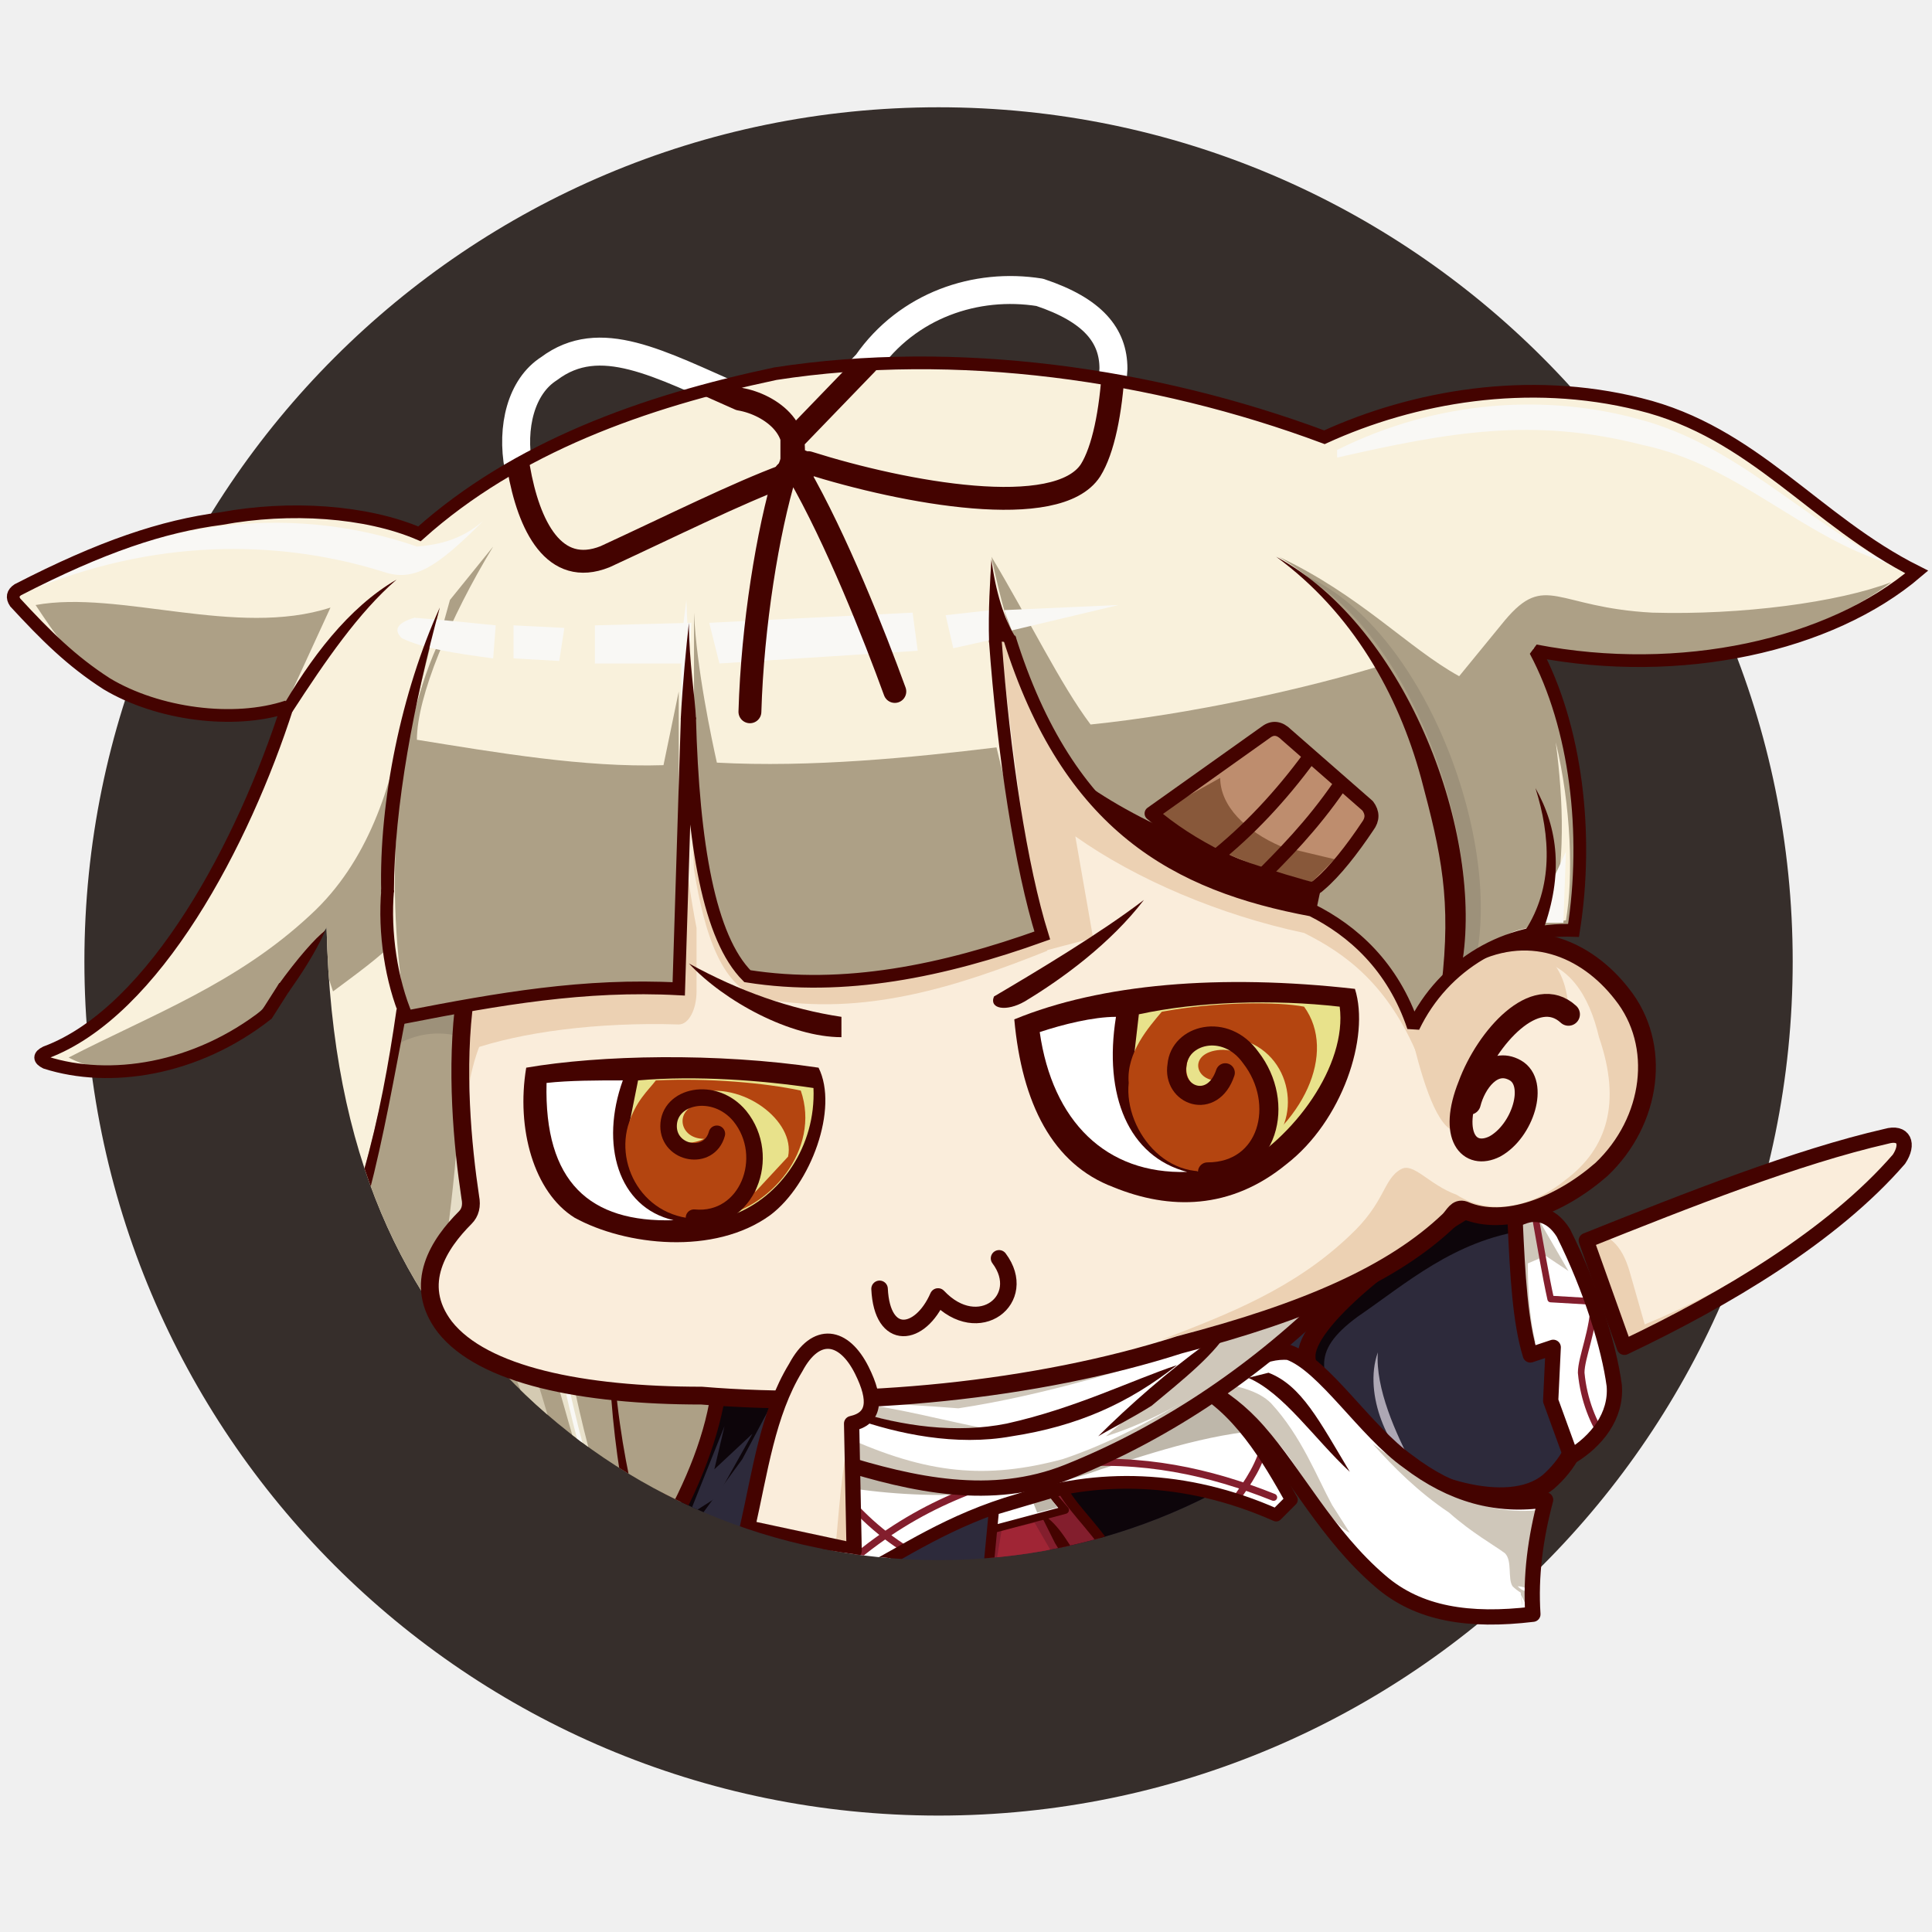
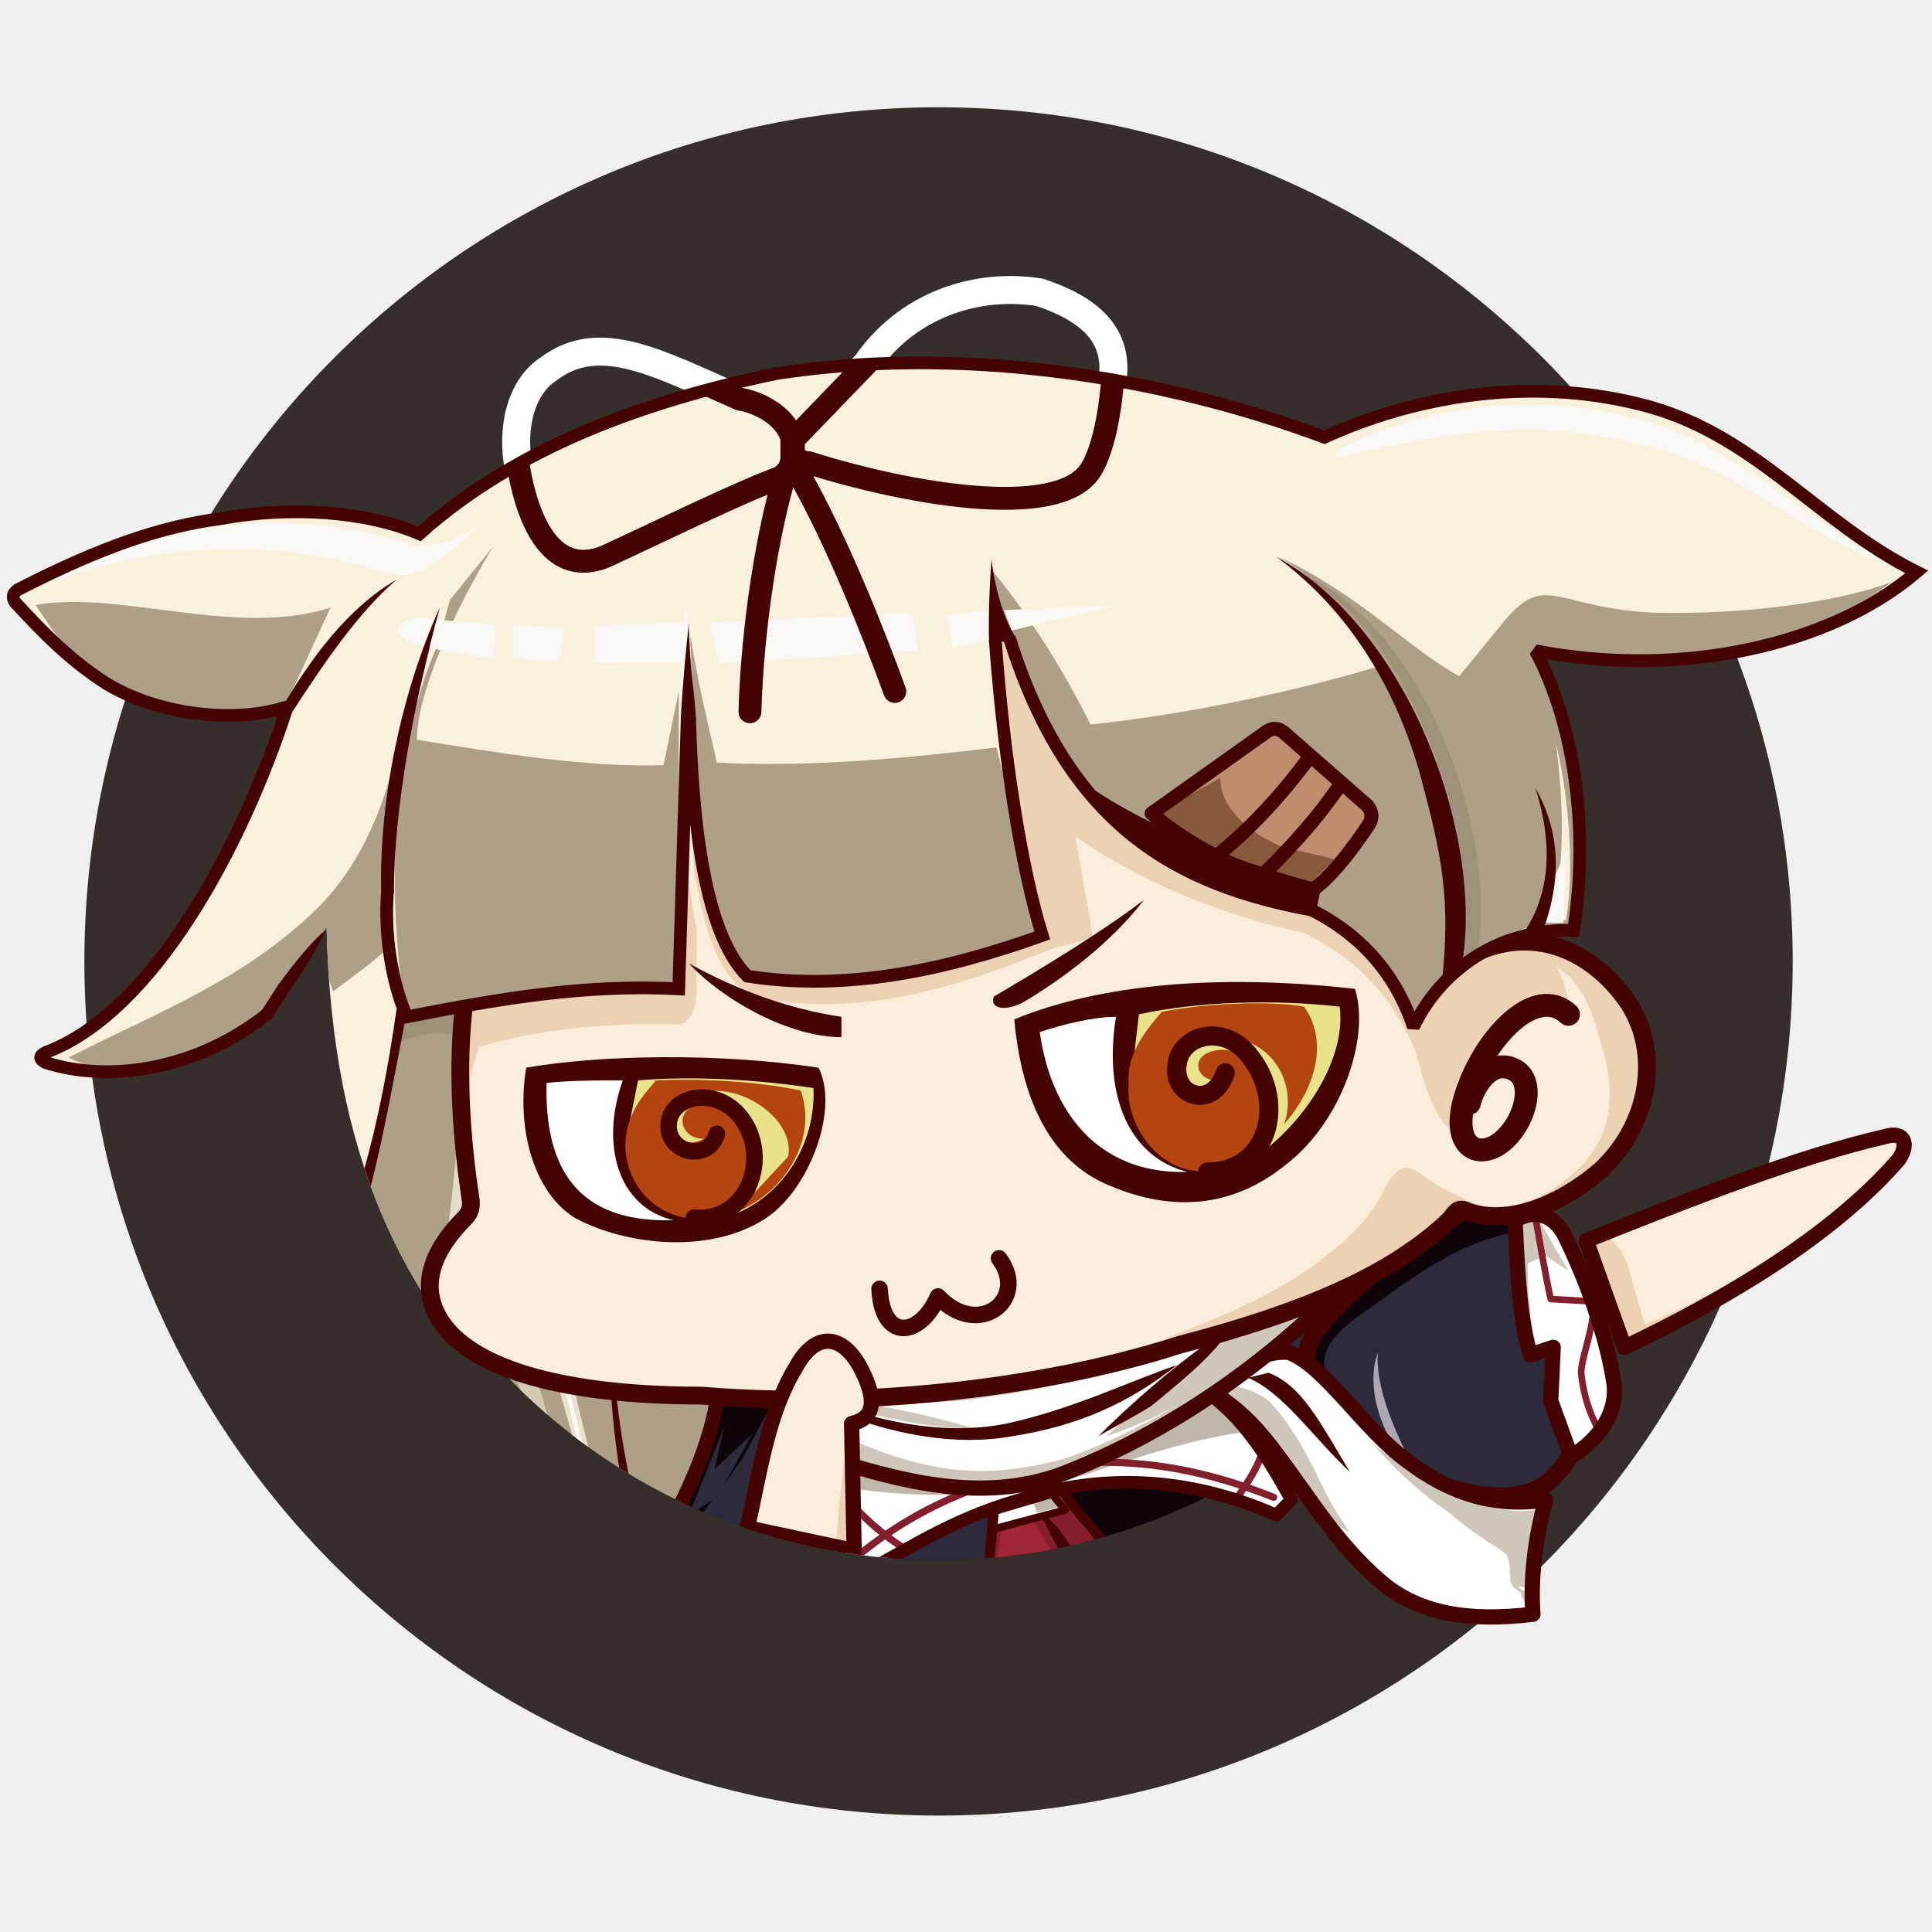
<svg xmlns="http://www.w3.org/2000/svg" viewBox="0 0 760 760">
  <defs>
    <g id="bow-lines" fill="none" stroke-linejoin="round" stroke-linecap="round">
      <path d="M309 187C319 170 303 159 291 157C259 143 236 130 216 145C205 152 201 168 204 184C208 207 218 227 238 219C264 207 290 194 309 187ZM313 172L341 143C357 120 384 111 409 115C430 122 438 132 438 145C437 162 434 177 429 185C416 205 356 194 318 182" />
      <path d="M309 186C302 209 296 246 295 280M314 186C329 212 344 250 352 272" />
    </g>
    <mask id="bow-on-dark-frame" maskUnits="userSpaceOnUse" x="0" y="0" width="760" height="760">
      <rect width="760" height="760" fill="#000" />
      <circle cx="369.2" cy="378.2" r="336" fill="#fff" />
      <use href="#hair-silhouette" fill="#000" stroke="#000" stroke-width="5" stroke-linejoin="round" />
    </mask>
    <path id="hair-contour" d="M112 388L105 399C77 421 43 426 18 418Q14 416 18 414C61 398 96 331 113 278C92 285 62 281 42 269C28 260 18 250 6 237Q4 234 7 232C40 215 64 207 87 204C114 199 144 201 165 210C203 176 253 158 305 147C376 136 454 147 521 172C556 156 601 148 645 159C690 170 714 205 754 225C720 254 661 267 604 256C620 286 625 328 619 366C593 365 568 379 556 404C548 380 532 366 516 358C462.9 348.1 420.33 325.24 397.038 250.783M391.521 251.739C394.778 296.969 401.7 341.44 410 368C371 382 332 390 294 384C279.04 369.04 272.598 332.397 271.268 282.248M270.34 282L267 389C230 387 196 393 160 400C154 386 151 367 152.5 350" />
    <clipPath id="rear-hair-paint">
      <path d="M131 300C121 408 140 474 176 523L206 541L209 419L210 280Z" />
    </clipPath>
    <path id="sleeve-fabric-silhouette" d="M580 474C597 470 604 480 609 493L619 529C626 549 625 569 609 583C593 596 558 584 543 571C528 558 514 542 514 534C513 520 550 491 580 474Z" />
    <clipPath id="sleeve-fabric-paint">
      <use href="#sleeve-fabric-silhouette" />
    </clipPath>
    <path id="torso-silhouette" d="M284 540C385 551 457 515 553 482L597 562L533 649L285 671L262 593Z" />
    <clipPath id="torso-paint">
      <use href="#torso-silhouette" />
    </clipPath>
    <path id="necktie-silhouette" d="M391 594L418 586C423 595 433 603 439 615L411 643L387 636Z" />
    <clipPath id="necktie-paint">
      <use href="#necktie-silhouette" />
    </clipPath>
    <path id="sailor-collar-silhouette" d="M327 564C367 575 407 574 443 558L468 544C487 553 499 574 508 590L502 596C466 580 431 580 401 590C373 598 355 611 339 619L326 609Z" />
    <clipPath id="sailor-collar-paint">
      <use href="#sailor-collar-silhouette" />
    </clipPath>
    <path id="raised-arm-silhouette" d="M624 488C664 472 707 455 742 447C749 445 751 450 747 456C721 486 679 511 639 530Z" />
    <clipPath id="raised-arm-paint">
      <use href="#raised-arm-silhouette" />
    </clipPath>
    <path id="sleeve-cuff-silhouette" d="M596 480C603 476 610 477 615 485C626 507 633 530 635 545C636 557 628 567 618 573L610 551L611 530L602 533C598 520 597 502 596 480Z" />
    <clipPath id="sleeve-cuff-paint">
      <use href="#sleeve-cuff-silhouette" />
    </clipPath>
    <path id="scarf-tail-silhouette" d="M474 546C486 538 497 531 507 532C521 537 537 563 554 575C571 588 589 593 608 590C604 605 602 620 603 635C578 638 558 635 543 622C522 604 510 580 495 563C488 555 481 550 474 546Z" />
    <clipPath id="scarf-tail-paint">
      <use href="#scarf-tail-silhouette" />
    </clipPath>
    <path id="neck-scarf-silhouette" d="M330 544C381 548 449 529 502 515L526 508C496 538 460 563 420 579C390 591 359 584 330 575Z" />
    <clipPath id="neck-scarf-paint">
      <use href="#neck-scarf-silhouette" />
    </clipPath>
    <path id="hair-silhouette" d="M7 232C40 215 64 207 87 204C114 199 144 201 165 210C203 176 253 158 305 147C376 136 454 147 521 172C556 156 601 148 645 159C690 170 714 205 754 225C720 254 661 267 604 256C620 286 625 328 619 366C593 365 568 379 556 404C548 380 532 366 516 358C457 347 411 320 390 224C392 278 400 336 410 368C371 382 332 390 294 384C277 367 271 322 271 261L267 389C230 387 196 393 160 400C151 377 149 346 154 308C138 353 112 393 83 414C61 423 40 423 18 418Q14 416 18 414C61 398 96 331 113 278C92 285 62 281 42 269C28 260 18 250 6 237Q4 234 7 232Z" />
    <clipPath id="hair-paint">
      <use href="#hair-silhouette" />
    </clipPath>
    <path id="hair-clip-silhouette" d="M453 320L498 288Q502 285 506 289L538 317Q541 321 538 325C532 334 525 343 519 348Q516 351 512 349C490 344 468 333 453 320Z" />
    <clipPath id="hair-clip-paint">
      <use href="#hair-clip-silhouette" />
    </clipPath>
    <path id="finger-silhouette" d="M294 601C299 579 302 556 313 538C321 523 332 525 339 539C345 551 344 558 335 560L336 610Z" />
    <clipPath id="finger-paint">
      <use href="#finger-silhouette" />
    </clipPath>
    <path id="face-silhouette" d="M180 260C255 190 395 185 490 240C530 274 555 345 576 377C601 363 624 373 638 391C654 411 650 441 630 460C614 474 592 483 576 476C573 475 572 478 570 480C548 501 514 516 464 529C408 547 336 554 276 549C229 549 190 541 175 522C162 505 173 489 183 479Q186 476 185 471C182 451 179 420 183 392Z" />
    <clipPath id="portrait-opening">
      <circle cx="369.2" cy="378.2" r="235.5" />
    </clipPath>
    <clipPath id="collar-opening">
      <circle cx="369.2" cy="378.2" r="235.5" />
      <path d="M430 500H515V600H490L430 570Z" />
    </clipPath>
    <clipPath id="face-area">
      <use href="#face-silhouette" />
    </clipPath>
  </defs>
  <g id="circular-frame">
    <circle cx="369.2" cy="378.2" r="336" fill="#362e2b" />
  </g>
  <g id="character" stroke="#440300" stroke-linejoin="round" stroke-linecap="round">
    <g id="uniform">
      <g id="torso" clip-path="url(#portrait-opening)">
        <use href="#torso-silhouette" fill="#2d2a3b" stroke="none" />
        <g clip-path="url(#torso-paint)">
          <path fill="#0d050a" stroke="none" d="M285 545L308 544L292 574L273 600L267 591ZM396 587L497 575L502 595L418 619Z" />
          <path fill="#2d2a3b" stroke="none" d="M285 561L281 578L296 564L282 589L271 596Z" />
          <g id="necktie">
            <use href="#necktie-silhouette" fill="#831e2d" stroke="none" />
            <g clip-path="url(#necktie-paint)">
              <path fill="#a02535" stroke="none" d="M394 602L407 599L418 618L397 632L389 632Z" />
              <path fill="#440300" stroke="none" d="M409 595C418 600 421 610 427 616L423 620L415 607Z" />
              <path fill="#fff" stroke-width="3" d="M390 592L413 587L419 594L389 602Z" />
              <path fill="#beb7aa" stroke="none" d="M406 590L413 589L416 593L408 595Z" />
            </g>
            <use href="#necktie-silhouette" fill="none" stroke="#440300" stroke-width="4" />
          </g>
        </g>
        <use href="#torso-silhouette" fill="none" stroke="#440300" stroke-width="7" />
      </g>
      <g id="sailor-collar" clip-path="url(#collar-opening)">
        <use href="#sailor-collar-silhouette" fill="#fff" stroke="none" />
        <g clip-path="url(#sailor-collar-paint)">
          <path id="scarf-on-collar-shadow" fill="#beb7aa" stroke="none" d="M330 567C365 579 404 578 436 565L468 548L505 562C478 563 455 571 433 578C406 588 369 591 332 585Z" />
          <path fill="none" stroke="#831e2d" stroke-width="2.8" d="M331 587C341 599 351 607 364 614M335 614C361 592 388 582 419 576C449 573 476 579 501 589M498 566C496 576 491 583 486 590" />
        </g>
        <use href="#sailor-collar-silhouette" fill="none" stroke="#440300" stroke-width="5" />
      </g>
      <g id="raised-arm">
        <use href="#raised-arm-silhouette" fill="#faeddb" stroke="none" />
        <g clip-path="url(#raised-arm-paint)">
          <path fill="#ecd1b3" stroke="none" d="M621 484C633 484 638 490 641 500L647 521C681 507 718 484 746 458C726 484 681 514 637 533Z" />
        </g>
        <use href="#raised-arm-silhouette" fill="none" stroke="#440300" stroke-width="6" />
      </g>
      <g id="right-sleeve">
        <g id="sleeve-fabric">
          <use href="#sleeve-fabric-silhouette" fill="#2d2a3b" stroke="none" />
          <g clip-path="url(#sleeve-fabric-paint)">
            <path fill="#0d050a" stroke="none" d="M577 479L595 476L600 484C572 488 553 505 534 518C515 532 519 541 531 559C516 546 508 537 514 529C532 507 555 490 577 479Z" />
            <path fill="#ada7b4" stroke="none" d="M542 532C536 549 547 571 556 577C549 564 541 546 542 532Z" />
          </g>
          <use href="#sleeve-fabric-silhouette" fill="none" stroke="#440300" stroke-width="7" />
        </g>
        <g id="sleeve-cuff">
          <use href="#sleeve-cuff-silhouette" fill="#fff" stroke="none" />
          <g clip-path="url(#sleeve-cuff-paint)">
            <path fill="#cfc7ba" stroke="none" d="M597 481L606 481L617 500L608 494L601 497C601 509 602 520 604 528L600 530Z" />
            <path fill="none" stroke="#831e2d" stroke-width="2.6" d="M604 479C606 490 608 502 610 511L627 512C627 523 622 534 622 540C623 551 627 560 631 566" />
          </g>
          <use href="#sleeve-cuff-silhouette" fill="none" stroke="#440300" stroke-width="6" />
        </g>
      </g>
      <g id="scarf-tail">
        <use href="#scarf-tail-silhouette" fill="#fff" stroke="none" />
        <g clip-path="url(#scarf-tail-paint)">
          <path id="scarf-tail-root-shadow" fill="#cfc7ba" stroke="none" d="M474 543C487 545 495 547 500 552C512 565 518 581 524 592L531 603C525 600 519 591 511 579C501 563 489 553 477 549Z" />
          <path id="sleeve-on-scarf-shadow" fill="#cfc7ba" stroke="none" d="M540 568C548 577 558 587 570 595C579 603 588 608 592 611C595 614 593 621 595 624Q598 627 602 628L605 594C579 597 556 580 540 568Z" />
          <path id="scarf-tip-turnback" fill="#cfc7ba" stroke="none" d="M598 615C598 622 598 628 599 633L606 634L607 605Z" />
          <path id="scarf-tip-fold-shade" fill="#beb7aa" stroke="none" d="M604 615C601 622 602 628 601 634L606 634L607 611Z" />
          <path id="scarf-tip-open-crease" fill="#fff" stroke="none" d="M597 624C599 624 601 625 603 626C600 626 599 626 597 624ZM598 627C599 630 599 632 598 633L602 633C600 632 600 630 598 627Z" />
          <path id="scarf-tail-crease" fill="#440300" stroke="none" d="M491 542C505 548 517 566 531 579C519 559 512 545 499 540Z" />
        </g>
        <use href="#scarf-tail-silhouette" fill="none" stroke="#440300" stroke-width="6" />
      </g>
      <g id="neck-scarf">
        <use href="#neck-scarf-silhouette" fill="#fff" stroke="none" />
        <g clip-path="url(#neck-scarf-paint)">
-           <path id="chin-cast-shadow" fill="#cfc7ba" stroke="none" d="M327 541C374 548 433 534 491 518L478 527C447 538 410 549 377 554C364 553 350 552 337 552C354 554 372 559 388 562L383 565C361 562 340 557 327 552Z" />
+           <path id="chin-cast-shadow" fill="#cfc7ba" stroke="none" d="M327 541C374 548 433 534 491 518L478 527C443 539 407 548 377 551C363 552 350 552 337 552C355 554 369 558 384 562C362 562 342 556 327 552Z" />
          <path fill="#cfc7ba" stroke="none" d="M332 565C365 580 388 582 418 574C454 562 490 536 519 515C489 547 450 572 420 582C390 593 358 582 332 576Z" />
          <path fill="#fff" stroke="none" d="M333 560C358 569 381 574 404 568C442 555 479 531 510 518C480 542 451 560 419 572C388 582 359 573 333 565Z" />
          <path id="neck-scarf-diagonal-shadow" fill="#cfc7ba" stroke="none" d="M484 522L518 514C496 533 464 556 435 565C453 550 472 532 484 522Z" />
          <path id="neck-scarf-crease" fill="#440300" stroke="none" d="M336 555C355 561 376 564 396 560C423 554 445 543 463 537C444 552 424 561 398 565C376 569 353 564 336 558Z" />
          <path id="neck-scarf-diagonal-crease" fill="#440300" stroke="none" d="M432 565C444 553 460 539 474 529L484 522C479 532 465 543 453 553C445 558 437 562 432 565Z" />
          <path fill="none" stroke-width="5" d="M330 575C359 584 390 591 420 579C460 563 496 538 526 508" />
        </g>
        <use href="#neck-scarf-silhouette" fill="none" stroke="#440300" stroke-width="6" />
      </g>
    </g>
    <g id="rear-hair" stroke="none">
      <path fill="#f9f1dc" d="M131 300C121 408 140 474 176 523L206 541L209 419L210 280Z" />
      <g clip-path="url(#rear-hair-paint)">
        <path id="side-tuft-cast-shadow" fill="#ada086" d="M131 300L160 280L158 368C149 377 139 384 131 390L124 369Z" />
        <path fill="#ada086" d="M158 398C153 418 149 440 143 461C149 487 159 509 177 526L190 526L190 480C183 453 180 422 183 394Z" />
        <path id="rear-lock-turning-plane" fill="#e5ddc7" d="M181 431C180 451 178 470 176 485L183 478C182 461 180 445 181 431Z" />
        <path id="rear-lock-contact-shadow" fill="#9d917a" d="M159 397C168 394 178 393 184 394L182 408C172 405 163 407 156 411Z" />
        <path id="left-rear-lock-seam" fill="#440300" d="M156 397C153 418 149 440 143 461L145 470C151 447 155 424 160 398Z" />
      </g>
      <g id="lower-hair-locks" clip-path="url(#portrait-opening)">
        <path fill="#ada086" d="M186 520C216 540 259 547 282 545L258 623L207 595Z" />
        <path fill="#d4cab2" d="M199 532L209 536C215 554 219 570 224 584L219 583C211 564 205 547 199 532Z" />
        <path fill="#e9e2cc" d="M218 540L225 542C229 560 233 578 240 596L235 593C227 574 223 556 218 540Z" />
        <path fill="#f9f8f5" d="M221 541L223 542C227 560 231 577 237 591L235 590C228 573 225 558 221 541Z" />
        <path fill="#440300" d="M242 544C244 566 248 585 252 600L248 601C244 584 241 562 240 543Z" />
        <path id="lower-rear-lock-edge" fill="#440300" d="M280 545C278 563 270 583 259 602L263 607C275 586 283 566 286 545Z" />
      </g>
    </g>
    <g id="face">
      <use href="#face-silhouette" fill="#faeddb" stroke="none" />
      <g id="face-shading" clip-path="url(#face-area)">
        <path id="ear-under-hair-plane" fill="#ecd1b3" stroke="none" d="M553 398C568 379 588 369 607 375C614 380 617 389 617 399C600 389 583 408 578 430C575 441 573 447 569 443C562 436 557 415 553 398Z" />
        <path id="ear-shadow" fill="#ecd1b3" stroke="none" d="M559 411C566 390 584 374 602 377C617 379 625 391 629 408C638 434 632 452 616 464C600 477 584 477 573 470C562 466 556 457 551 460C544 464 545 473 531 486C509 507 483 517 457 527C511 514 552 497 573 475C593 483 615 474 630 460C650 441 654 411 638 391C624 373 601 363 576 377Z" />
        <g id="bang-cast-shadows" fill="#ecd1b3" stroke="none">
          <path d="M178 388C208 381 242 378 265 382L267 313C269 336 272 355 274 365L274 390C274 397 271 403 267 403C235 402 205 406 185 413L180 418Z" />
          <path d="M183 396C188 395 194 395 199 396C192 403 188 410 185 424C182 445 184 464 188 476L184 478C178 453 177 422 183 396Z" />
          <path id="central-bang-cast-shadow" d="M271 300C273 339 281 370 294 384C332 390 371 382 410 368L412 374C377 388 340 400 301 393C284 390 277 367 273 342Z" />
          <path id="swept-bang-cast-shadow" d="M390 224C411 320 457 347 516 358C532 366 548 380 556 404L558 416C546 387 529 375 513 367C480 360 447 346 423 329L430 369L411 374C404 344 398 290 390 224Z" />
        </g>
      </g>
      <path fill="none" stroke-width="9" d="M617 399C604 387 585 408 578 427C570 447 578 456 588 451C599 445 605 426 596 421C587 416 580 426 578 434" />
      <use href="#face-silhouette" fill="none" stroke="#440300" stroke-width="7" />
    </g>
    <g id="hair">
      <use href="#hair-silhouette" fill="#f9f1dc" stroke="none" />
      <path id="side-tuft-inner-shade" fill="#ada086" stroke="none" d="M27 416C60 399 93 387 122 360C145 339 154 309 159 282L173 239L156 308C140 353 114 393 83 414C61 423 40 423 27 416Z" />
      <g clip-path="url(#hair-paint)">
        <path fill="#ada086" stroke="none" d="M14 238C47 232 93 251 130 239L113 276C83 286 60 277 43 269C27 258 22 250 14 238Z" />
        <path fill="#ada086" stroke="none" d="M172 254L177 236L194 215C177 243 164 274 164 291C195 296 230 302 261 301L267 272L267 389C230 387 196 393 160 400C151 351 155 292 172 254Z" />
-         <path fill="#ada086" stroke="none" d="M273 241C274 263 280 291 282 300C319 302 359 298 392 294L410 368C371 382 332 390 294 384C277 367 273 313 273 277Z" />
-         <path fill="#ada086" stroke="none" d="M390 219C405 244 417 269 429 285C468 281 514 271 546 261C568 299 575 341 575 387L556 404C548 380 532 366 516 358C457 347 411 320 390 219Z" />
+         <path fill="#ada086" stroke="none" d="M271 245C273 263 280 291 282 300C319 302 359 298 392 294L410 368C371 382 332 390 294 384C277 367 273 313 273 277Z" />
+         <path fill="#ada086" stroke="none" d="M390 224C399 235 414 255 429 285C468 281 514 271 546 261C568 299 575 341 575 387L556 404C548 380 532 366 516 358C457 347 411 320 390 224Z" />
        <path id="right-rear-lock-shadow" fill="#ada086" stroke="none" d="M503 219C535 234 554 255 574 266L592 244C608 225 612 239 650 241C685 242 723 237 744 229C718 249 665 266 603 255C618 284 623 328 617 366C594 360 581 374 570 389C579 322 550 247 503 219Z" />
        <path fill="#f9f1dc" stroke="none" d="M612 292C618 317 619 345 616 362L610 363C616 340 615 315 612 292Z" />
        <path id="right-lock-contact-shadow" fill="#9d917a" stroke="none" d="M510 225C554 247 584 329 575 380L581 375C590 326 558 243 510 225Z" />
        <path fill="#f9f8f5" stroke="none" d="M15 231C65 203 118 199 164 215C177 214 184 210 190 205C172 223 163 229 151 225C113 213 65 211 15 231Z" />
        <path fill="#f9f8f5" stroke="none" d="M526 177C566 157 609 155 645 165C683 175 710 205 744 222C708 211 684 183 646 175C603 164 570 170 526 180Z" />
        <path fill="#f9f8f5" stroke="none" d="M163 243C176 244 185 245 195 246L194 259C179 257 166 255 158 251Q153 246 163 243ZM202 246L222 247L220 260L202 259ZM234 246L272 245L271 261L234 261ZM279 245L359 241L361 256L283 261ZM372 242L390 240L393 251L375 255ZM395 240L440 238L398 248Z" />
        <path fill="#f9f8f5" stroke="none" d="M268 252L270 236L271 260L268 278ZM610 348L616 335L615 363L608 363Z" />
        <path fill="#440300" stroke="none" d="M156 228C137 239 122 259 110 280L115 280C128 260 141 241 156 228ZM604 310C610 329 611 349 600 366L607 366C615 344 613 326 604 310Z" />
        <path id="right-lock-seam" fill="#440300" stroke="none" d="M502 219C532 241 550 273 559 306C567 336 571 354 567 388L575 380C584 329 554 247 502 219Z" />
      </g>
      <use href="#hair-contour" fill="none" stroke="#440300" stroke-width="5" stroke-linecap="butt" stroke-linejoin="miter" stroke-miterlimit="2" />
      <path id="bang-tapered-tips" fill="#440300" stroke="none" d="M267.78 283C268.5 269 270 254 271 245C271 260 273.5 275 273.8 283ZM389.08 252.8C388.7 240 389.5 228 390 220C391.5 232 395 244 399.73 251L394.95 252.5L394.08 252.4Z" />
      <path id="side-lock-open-contours" fill="#440300" stroke="none" d="M149.96 351C149 315 158 272 173 239C163 276 155 317 154.96 351ZM109.28 387.7C117 377 124 369 128 366C124 375 118 384 113.48 390.3Z" />
    </g>
    <g id="hair-clip">
      <use href="#hair-clip-silhouette" fill="#be8d6e" stroke="none" />
      <g clip-path="url(#hair-clip-paint)">
        <path fill="#88583a" stroke="none" d="M455 320L480 306C480 317 490 327 504 333L525 338L516 347C491 341 470 331 455 320Z" />
        <path fill="none" stroke-width="5.5" stroke-linecap="butt" d="M515 298C504 313 491 327 477 338M527 309C516 325 505 336 494 347" />
      </g>
      <use href="#hair-clip-silhouette" fill="none" stroke="#440300" stroke-width="5.5" />
    </g>
    <path id="clip-overlap" fill="#440300" stroke="none" d="M420 303C443 322 482 338 520 348Q519 352 518 357C480 352 446 338 420 303Z" />
    <g id="bow" fill="none">
      <use href="#bow-lines" stroke="#440300" stroke-width="9" />
      <use href="#bow-lines" stroke="#fff" stroke-width="11" mask="url(#bow-on-dark-frame)" />
      <path fill="#440300" stroke="none" d="M307 173L321 179L320 188L307 192Z" />
    </g>
    <g id="eyebrows" fill="#440300" stroke="none">
      <path d="M271 379C291 390 311 397 331 400L331 408C311 408 285 394 271 379Z" />
      <path d="M450 354C437 371 418 385 403 394C396 398 389 397 391 392C408 382 433 367 450 354Z" />
    </g>
    <g id="eyes" stroke="none">
      <path fill="#440300" d="M207 420C236 415 282 414 322 420C330 436 319 466 303 478C281 494 246 490 226 479C210 469 203 444 207 420Z" />
      <path fill="#fff" d="M215 426C224 425 235 425 245 425C236 450 243 475 265 480C232 481 214 465 215 426Z" />
      <path fill="#e8e28b" d="M251 425C274 423 300 425 320 428C321 451 307 471 288 478C265 483 245 465 247 445Z" />
      <path fill="#b44510" d="M258 425C279 424 301 426 315 429C323 452 303 476 281 479C256 483 242 461 247 443C250 433 255 429 258 425Z" />
      <path fill="#e8e28b" d="M274 430C292 425 313 441 310 455L297 469C303 450 293 433 278 434C265 434 266 448 277 448C264 454 260 440 268 434Z" />
      <path fill="none" stroke="#440300" stroke-width="6.5" d="M273 479C294 481 304 455 291 439C281 427 263 431 263 443C263 454 279 457 282 446" />
      <path fill="#440300" d="M399 401C433 387 480 383 533 389C539 408 528 441 506 458C484 476 460 476 438 467C414 458 402 434 399 401Z" />
      <path fill="#fff" d="M409 406C418 403 430 400 439 400C434 431 444 455 467 461C435 462 414 441 409 406Z" />
      <path fill="#e8e28b" d="M448 399C471 394 501 393 527 396C530 419 509 448 486 460C463 467 443 445 445 425Z" />
      <path fill="#b44510" d="M457 398C478 394 503 394 513 396C526 414 513 443 485 458C461 469 442 445 444 426C443 414 452 404 457 398Z" />
      <path fill="#e8e28b" d="M479 408C504 407 513 433 502 448L491 456C505 433 494 412 480 413C467 414 470 426 480 425C468 434 462 419 471 412Z" />
      <path fill="none" stroke="#440300" stroke-width="7.5" d="M475 461C499 461 506 434 492 416C482 402 464 407 463 419C461 431 477 437 482 422" />
    </g>
    <path id="mouth" fill="none" stroke-width="6.5" d="M346 507C347 528 362 526 369 510C385 527 405 511 393 495" />
    <g id="finger" clip-path="url(#portrait-opening)">
      <use href="#finger-silhouette" fill="#faeddb" stroke="none" />
      <g clip-path="url(#finger-paint)">
        <path fill="#ecd1b3" stroke="none" d="M335 562C331 575 330 596 328 616L340 616L340 559Z" />
      </g>
      <use href="#finger-silhouette" fill="none" stroke="#440300" stroke-width="6" />
    </g>
  </g>
</svg>
